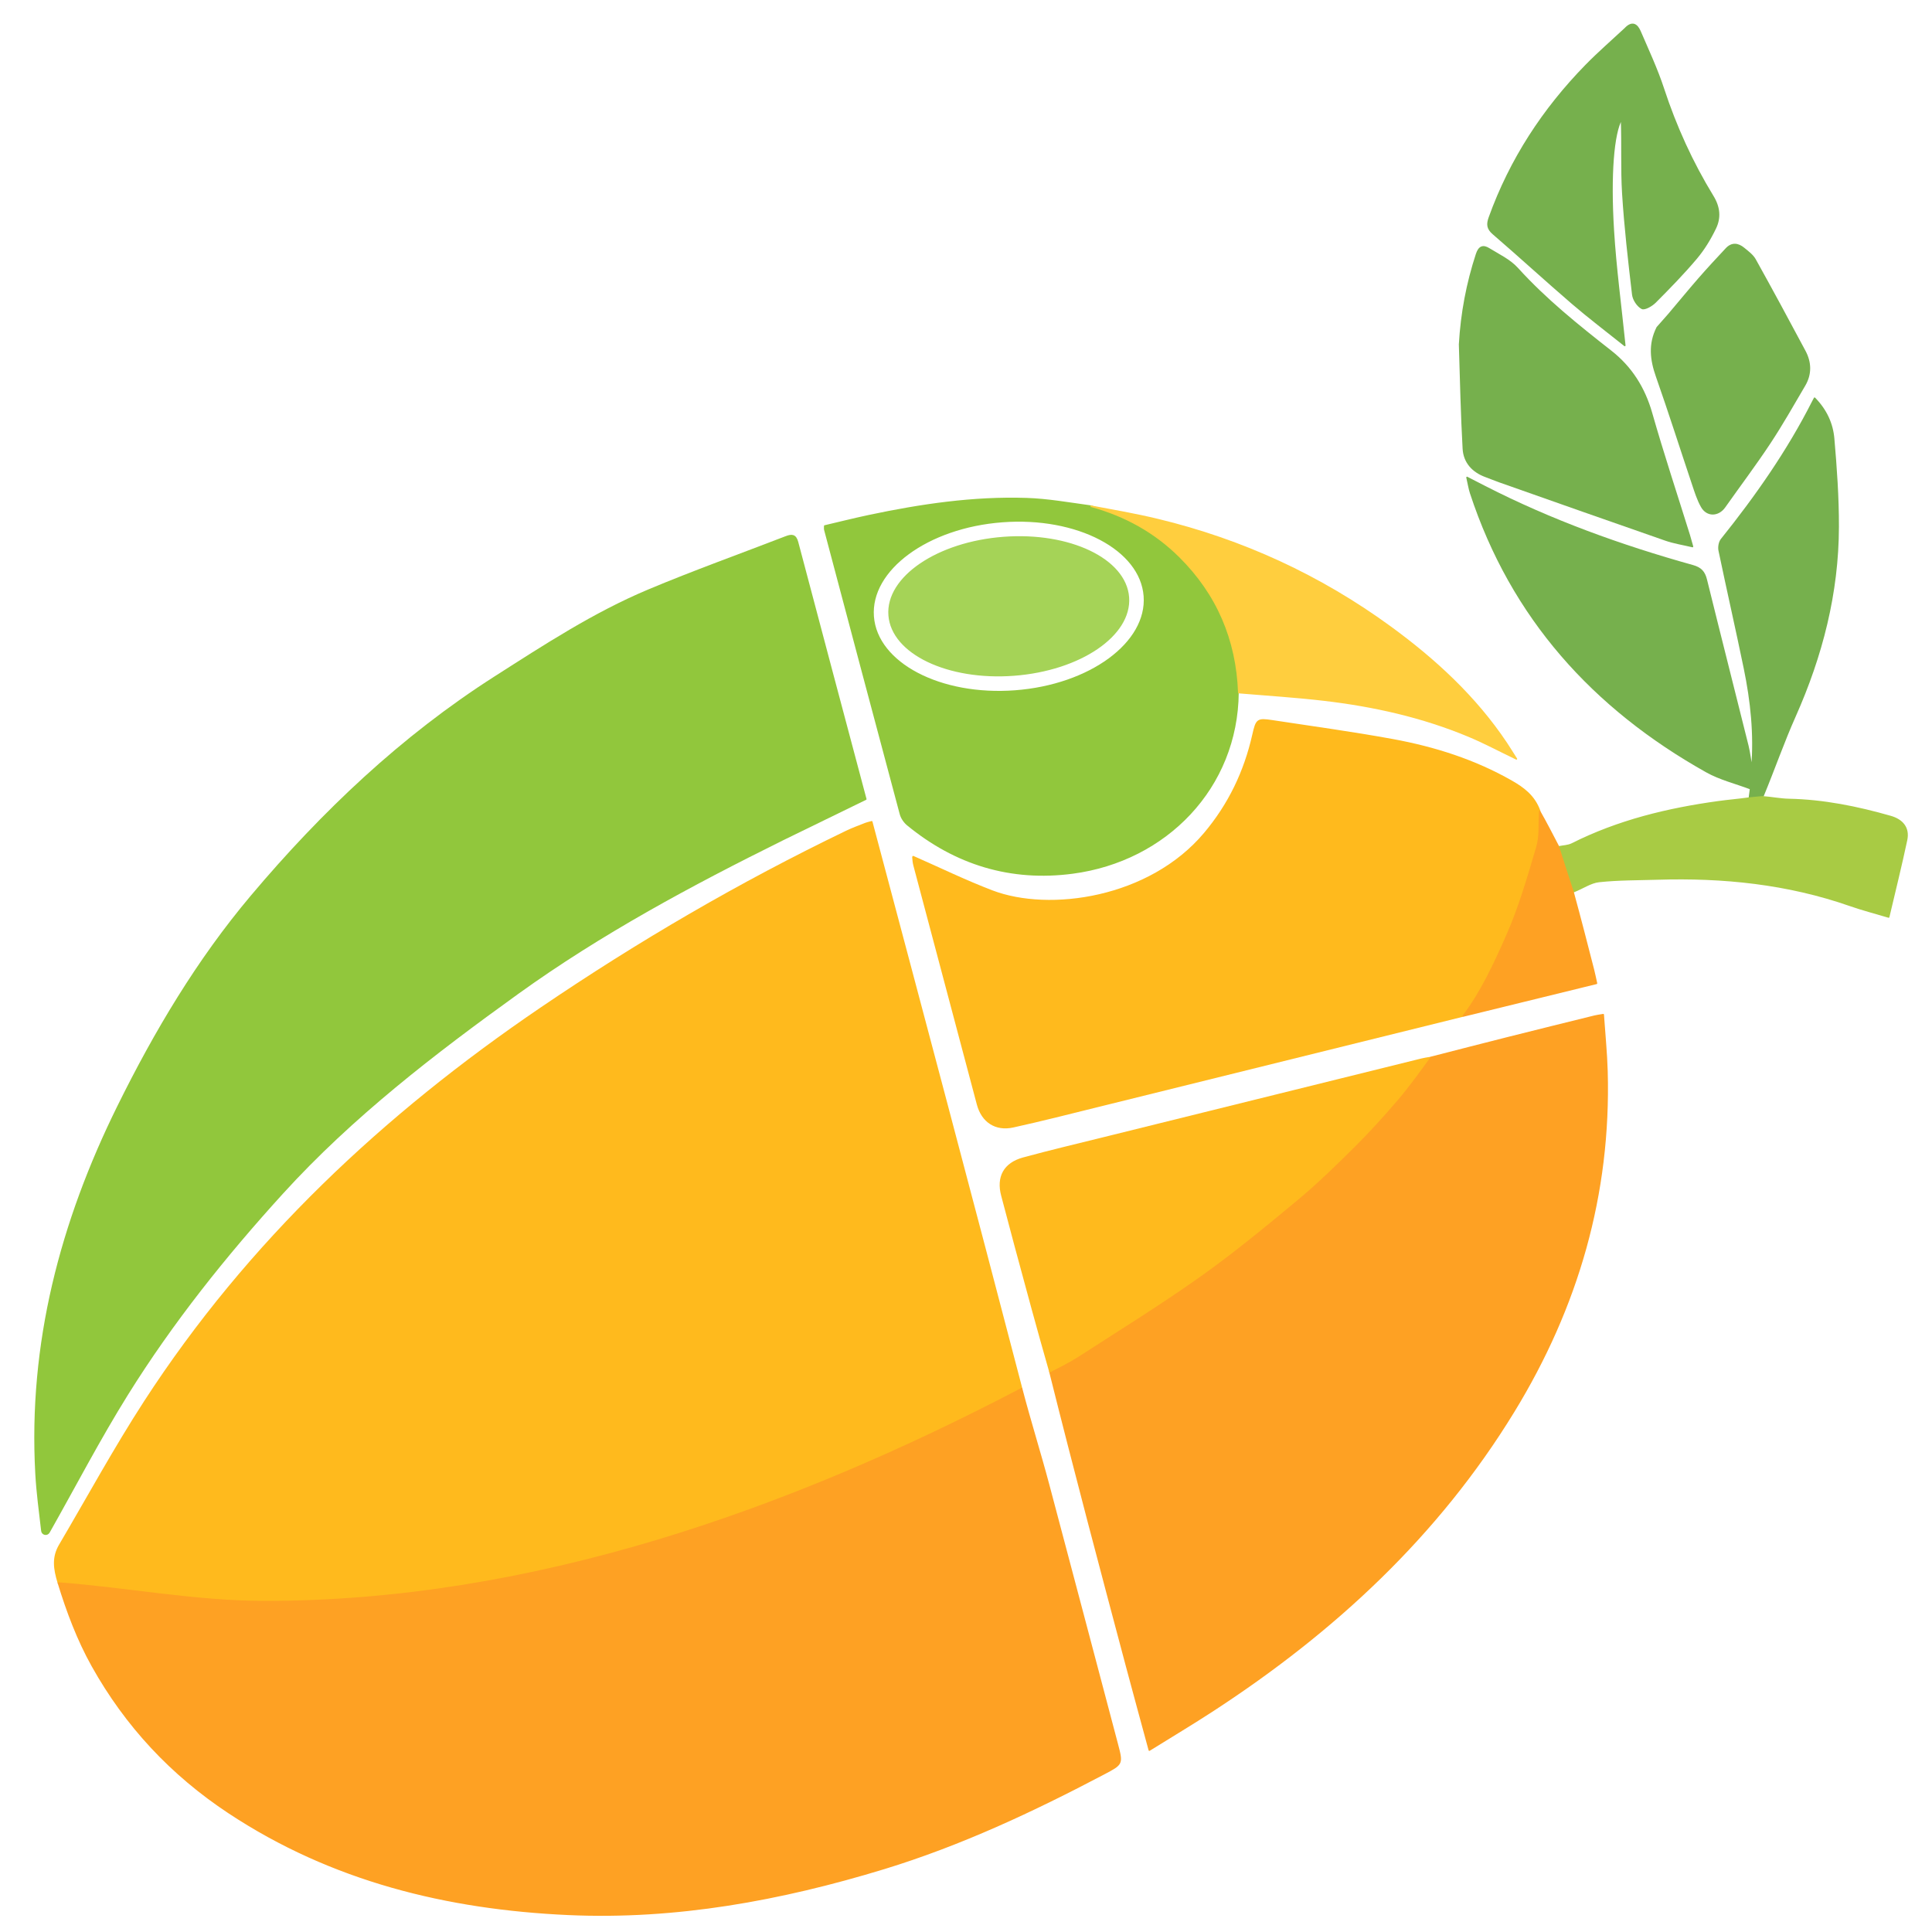
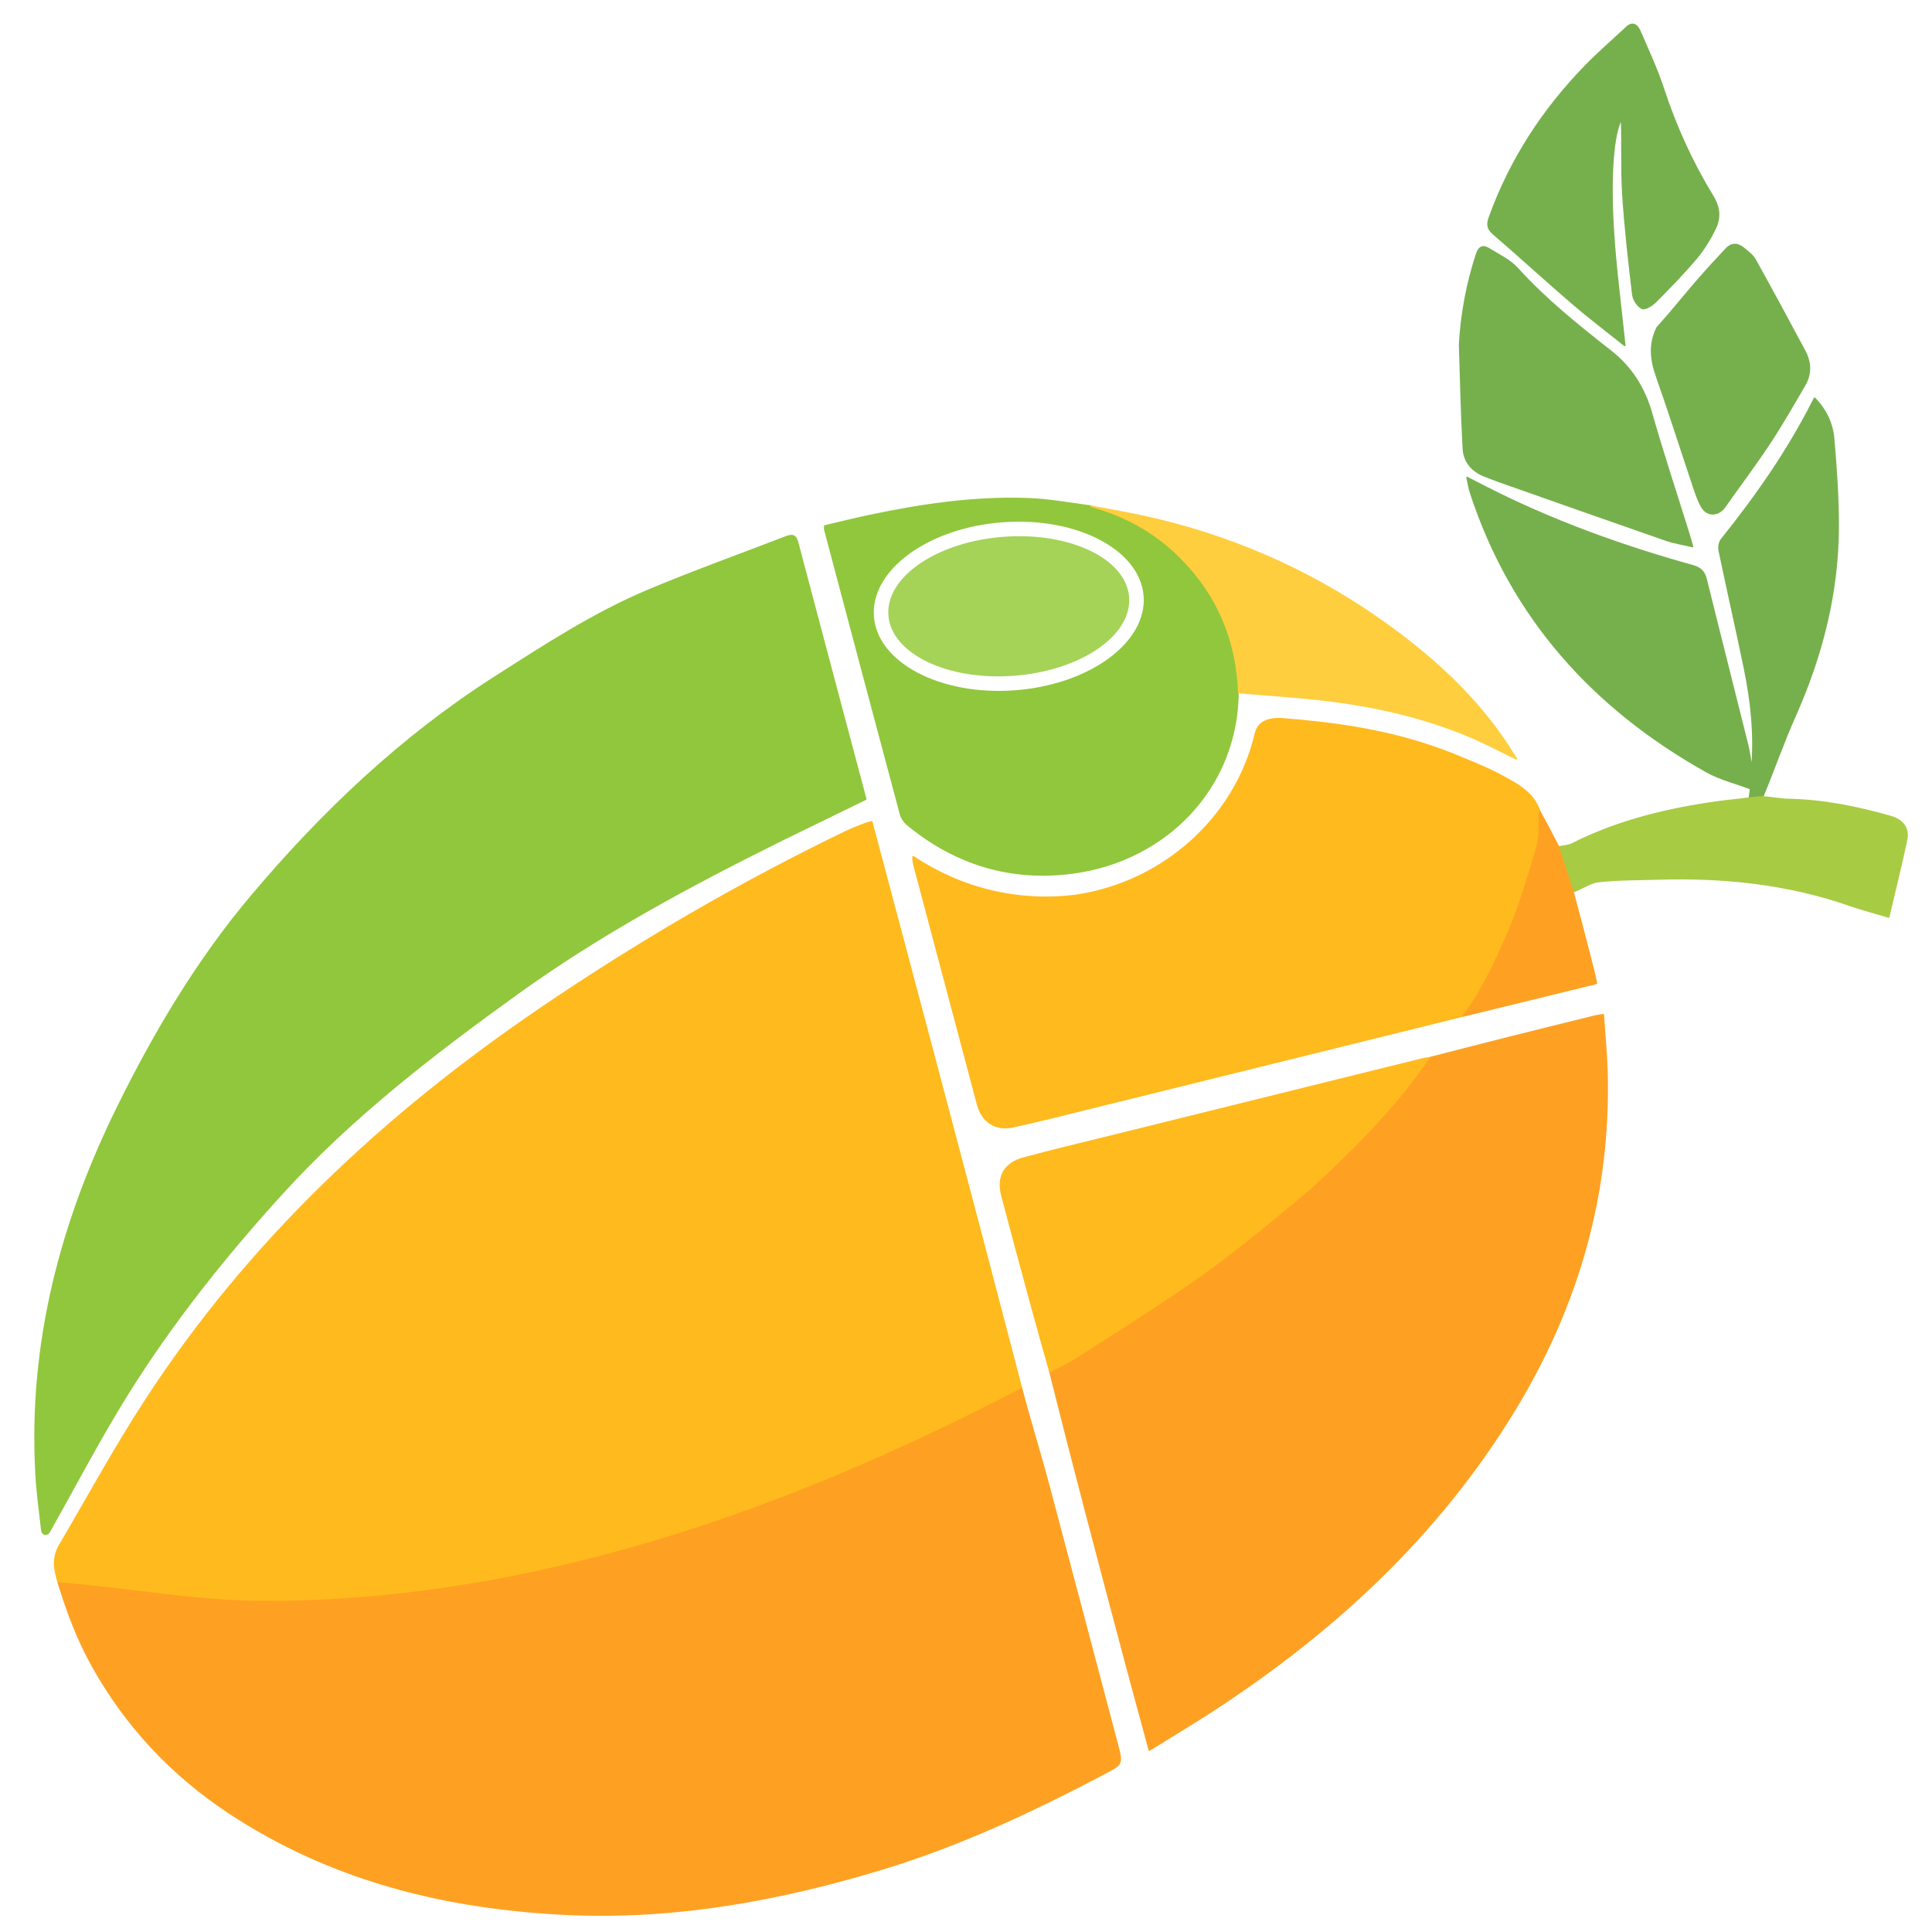
<svg xmlns="http://www.w3.org/2000/svg" width="1024" height="1024" viewBox="0 0 1024 1024">
  <g stroke-linejoin="round" stroke-width=".8">
    <path fill="#FFBA1D" stroke="#FFBA1D" d="M30.96 839.04c-2.34-7.65-3.15-13.63.73-20.2 14.94-25.38 29.04-51.31 45.04-75.99 54.87-84.62 127.03-152.11 209.99-208.49 51.7-35.14 105.6-66.57 161.95-93.72 3.29-1.58 6.75-2.81 10.15-4.17.76-.3 1.58-.46 3.21-.91 26.62 99.97 53.2 199.82 79.45 300.48-123.55 64.69-259.86 112.87-400.86 112.87-37.03 0-72.93-7.09-109.66-9.87z" />
    <path fill="#FEA123" stroke="#FEA123" d="M30.96 839.04c36.73 2.78 72.63 9.87 109.66 9.87 141 0 277.31-48.18 400.86-112.87 4.44 17.03 9.74 33.79 14.25 50.76 12.18 45.8 24.27 91.64 36.4 137.46 2.84 10.73 2.81 10.67-7.06 15.87-37.57 19.79-75.9 37.77-116.66 50.22-54.51 16.63-110.15 26.85-167.16 24.28-64.17-2.89-125.33-17.78-179.92-53.87-30.46-20.14-54.57-45.9-72.41-77.82-7.69-13.77-13.27-28.6-17.96-43.9z" />
    <path fill="#91C73C" stroke="#91C73C" d="M414.98 444.97c-48.86 24.2-96.53 49.82-140.55 81.51-44.37 31.94-87.78 65.31-124.72 105.89-30.28 33.27-58.41 68.49-82.25 106.74-14.69 23.56-27.53 48.29-41.2 72.48-.12.2-.23.41-.35.61a2 2 0 0 1-3.7-.81c-1.16-10.1-2.56-20.19-3.11-30.32-3.79-68.9 13.13-133.21 43.41-194.56 19.6-39.73 42.27-77.77 70.73-111.54 37.54-44.56 79.64-84.55 129.19-116.18 26.27-16.77 52.35-33.82 81.14-45.92 24.04-10.1 48.63-18.89 72.96-28.3 3.12-1.21 5.13-1.16 6.17 2.77 11.96 45.32 24.05 90.61 36.18 136.22-14.61 7.13-29.08 14.19-43.9 21.41z" />
    <path fill="#FEA123" stroke="#FEA123" d="M757.9 560.58c13.79-3.53 27.58-7.1 41.39-10.58 15.28-3.85 30.58-7.62 45.87-11.4 1.25-.31 2.55-.46 4.58-.81.7 10.28 1.71 20.16 1.99 30.06 1.82 65.1-15.57 124.92-49.44 180.31-40.2 65.74-95.16 116.55-159.17 158.28-10.98 7.16-22.24 13.88-33.95 21.17-4.18-15.43-8.17-29.97-12.05-44.54-13.69-51.42-27.35-102.85-40.66-156.11 5.27-2.77 10.37-5.23 15.09-8.28 21.56-13.95 43.45-27.46 64.39-42.32 17.78-12.62 34.68-26.56 51.47-40.51 10.57-8.78 20.46-18.44 30.23-28.14 7.99-7.94 15.57-16.33 22.9-24.89 6.11-7.14 11.59-14.8 17.36-22.24z" />
-     <path fill="#FFBA1D" stroke="#FFBA1D" d="M483.98 454.04c13.95 6.12 27.69 12.83 41.91 18.26 30.35 11.58 83.39 4.08 112.54-30.54 13.01-15.45 21.27-32.77 25.68-52.22 1.86-8.22 2.31-8.68 10.19-7.48 21.36 3.25 42.79 6.17 64.03 10.07 22 4.05 43.23 10.77 62.81 21.95 6.29 3.59 12.04 7.78 14.89 15.7-.39 6.95.3 13.38-1.4 19.12-4.68 15.87-9.28 31.92-15.95 47-6.55 14.8-13.55 30.04-23.56 42.67-64.36 15.93-128.71 31.87-193.08 47.77-15 3.71-29.97 7.54-45.06 10.86-9.34 2.05-16.42-2.74-18.84-11.86-11.24-42.23-22.45-84.46-33.65-126.69-.34-1.28-.5-2.61-.61-4.29.14-.37.1-.32.1-.32z" />
+     <path fill="#FFBA1D" stroke="#FFBA1D" d="M483.98 454.04c25.33 16.93 55.31 24.38 86.06 20.56c46.37 -6.72 84.90 -41.10 95.36 -85.79c1.63 -6.96 8.02 -8.36 15.14 -7.76c6.67 0.55 13.26 1.16 19.80 1.93c25.74 2.99 49.89 8.35 73.47 18.24c11.70 4.91 16.32 6.57 27.33 12.86c6.29 3.59 12.04 7.78 14.89 15.7-.39 6.95.3 13.38-1.4 19.12-4.68 15.87-9.28 31.92-15.95 47-6.55 14.8-13.55 30.04-23.56 42.67-64.36 15.93-128.71 31.87-193.08 47.77-15 3.71-29.97 7.54-45.06 10.86-9.34 2.05-16.42-2.74-18.84-11.86-11.24-42.23-22.45-84.46-33.65-126.69-.34-1.28-.5-2.61-.61-4.29.14-.37.1-.32.1-.32z" />
    <path fill="#91C73C" stroke="#91C73C" d="M656.16 367.1c-.43 50.28-38.05 89.08-87.69 95.6-32.68 4.3-61.97-4.62-87.47-25.57-1.67-1.38-3.16-3.56-3.72-5.63-13.46-50.27-26.79-100.57-40.14-150.87-.08-.3-.01-.65-.01-1.85 7.63-1.78 15.45-3.76 23.33-5.43 27.58-5.84 55.41-9.97 83.68-9.05 11.09.36 22.12 2.33 33.82 3.93 18.5 5.06 34.21 13.81 47.28 26.76 19.96 19.78 30.32 43.91 30.92 72.11M462.8 326.77c1.87 24.8 35.56 42.48 75.25 39.49 39.7-3 70.36-25.53 68.49-50.34-1.87-24.8-35.57-42.48-75.26-39.49-39.69 3-70.35 25.53-68.48 50.34z" />
    <path fill="#76B04D" stroke="#76B04D" d="M927.23 422.82c.23-1.79.46-3.59.62-4.81-8.07-3.05-16.29-5.04-23.38-9.02-59.97-33.65-103.3-81.55-124.99-147.66-.75-2.31-1.12-4.74-1.93-8.27 3.82 1.95 6.56 3.37 9.31 4.78 35.23 18.05 72.27 31.4 110.31 42.02 4.34 1.2 6.18 3.27 7.2 7.44 7.24 29.36 14.72 58.67 22.02 88.03.95 3.82 1.29 7.79 2.17 11.67 1.49-17.81-.37-35.39-3.95-52.78-4.3-20.85-9.04-41.6-13.39-62.44-.38-1.82.07-4.45 1.19-5.86 18.38-22.92 35.16-46.88 48.46-73.16.22-.43.45-.85.9-1.7 6.19 6.34 9.4 13.56 10.08 21.33 1.35 15.56 2.46 31.21 2.42 46.83-.08 35.14-8.66 68.44-22.93 100.49-6.09 13.66-11 27.84-16.98 42.3-2.73.61-4.93.71-7.13.81z" />
    <path fill="#FFBA1D" stroke="#FFBA1D" d="M757.48 560.64c-5.35 7.38-10.83 15.04-16.94 22.18-7.33 8.56-14.91 16.95-22.9 24.89-9.77 9.7-19.66 19.36-30.23 28.14-16.79 13.95-33.69 27.89-51.47 40.51-20.94 14.86-42.83 28.37-64.39 42.32-4.72 3.05-9.82 5.51-15.09 8.28-6.37-22.24-12.4-44.52-18.4-66.81-2.37-8.83-4.69-17.66-7.03-26.5-2.6-9.82 1.24-17.03 11.3-19.78 14.09-3.84 28.32-7.21 42.51-10.72 56.26-13.95 112.53-27.87 168.8-41.79 1.13-.28 2.29-.45 3.84-.72z" />
    <path fill="#76B04D" stroke="#76B04D" d="M773.62 182.56c.95-16.66 3.96-32.43 9.01-47.86 1.32-4.01 3.4-4.77 6.51-2.85 5.2 3.2 11.09 5.97 15.08 10.37 14.95 16.51 32.18 30.3 49.61 43.97 10.75 8.43 17.69 19.4 21.5 32.78 6.19 21.72 13.32 43.19 20.04 64.77.49 1.58.9 3.18 1.69 5.94-5.21-1.24-9.88-1.95-14.27-3.48-29.34-10.19-58.62-20.55-87.92-30.87-2.5-.88-4.96-1.92-7.45-2.83-6.9-2.53-11.4-7.47-11.81-14.69-1.02-18.25-1.41-36.53-1.99-55.25zm87.73-167.37c3.72-3.98 6.29-2.24 7.86 1.39 4.33 10.06 9.01 20.05 12.41 30.43 6.57 20.04 15.23 39.06 26.19 56.99 3.56 5.8 4.04 11.39 1.35 16.97-2.7 5.62-6.04 11.13-10.05 15.89-6.85 8.13-14.31 15.76-21.82 23.3-1.8 1.81-5.6 4-7.04 3.25-2.31-1.2-4.52-4.58-4.84-7.26-2.1-17.84-4.16-35.71-5.28-53.62-.81-13.1-.16-26.28-.69-39.42-4.31 7.32-6.19 29.43-4.34 59.18 1.22 19.81 3.89 39.53 6.07 60.82-9.98-7.98-19.1-14.87-27.75-22.31-14.14-12.15-27.88-24.78-42.01-36.95-3.15-2.7-3.26-5.04-1.99-8.58 11.07-30.74 28.5-57.43 51.27-80.7 6.51-6.65 13.57-12.77 20.66-19.38z" />
    <path fill="#FFCE3E" stroke="#FFCE3E" d="M656.59 367.1c-1.03-28.2-11.39-52.33-31.35-72.11-13.07-12.95-28.78-21.7-46.89-26.67 11.62 2.17 23.56 4.25 35.31 7.08 44.87 10.8 86.17 29.86 123.32 56.99 23.53 17.18 45.07 36.97 61.48 61.57 1.6 2.4 3.11 4.87 5.27 8.27-9.23-4.44-17.1-8.66-25.3-12.08-24.57-10.26-50.35-16.01-76.7-19.09-14.86-1.74-29.81-2.67-45.14-3.96z" />
    <path fill="#A8CB44" stroke="#A8CB44" d="M926.93 423.03c2.5-.31 4.7-.41 7.23-.69 4.87.36 9.41 1.3 13.96 1.4 18.44.38 36.29 4.01 53.93 9.05 6.42 1.84 9.8 6.12 8.45 12.46-2.85 13.46-6.19 26.82-9.47 40.79-7.24-2.17-13.94-3.89-20.45-6.17-33.13-11.58-67.35-15.07-102.19-13.98-10.3.32-20.66.21-30.87 1.31-4.47.48-8.66 3.52-13.51 5.39-2.99-7.91-5.44-15.81-7.89-23.71 2.37-.5 4.99-.52 7.08-1.57 24.49-12.32 50.68-18.65 77.62-22.35 5.25-.73 10.54-1.15 16.11-1.93z" />
    <path fill="#76B04D" stroke="#76B04D" d="M878.38 173.57c2.19-2.53 4.22-4.71 6.15-6.97 5.37-6.32 10.62-12.76 16.07-19.01 4.69-5.37 9.54-10.59 14.41-15.79 2.95-3.14 6.23-2.67 9.26-.15 2.16 1.78 4.64 3.57 5.95 5.93 8.96 16.09 17.7 32.3 26.38 48.55 3.19 5.96 3.35 12.17-.12 18.09-6.04 10.29-11.93 20.71-18.51 30.66-7.61 11.5-15.93 22.53-23.88 33.81-3.36 4.76-9.3 4.96-12.18-.14-2.1-3.7-3.39-7.9-4.76-11.98-6.39-19.03-12.46-38.17-19.12-57.11-3.07-8.73-4.1-17.07.35-25.89z" />
    <path fill="#FEA123" stroke="#FEA123" d="M825.94 448.58c2.63 8.2 5.08 16.1 7.81 24.23 3.79 13.87 7.3 27.5 10.79 41.15.54 2.08.95 4.2 1.63 7.23-23.45 5.76-46.83 11.51-70.63 17.32 9.59-12.57 16.59-27.81 23.14-42.61 6.67-15.08 11.27-31.13 15.95-47 1.7-5.74 1.01-12.17 1.45-18.79 3.25 5.73 6.47 11.95 9.86 18.47z" />
    <path fill="#A5D357" stroke="#A5D357" d="M471.27 326.13c-1.52-20.13 25.64-38.58 60.65-41.22s64.62 11.53 66.14 31.65c1.52 20.13-25.63 38.58-60.65 41.22-35.01 2.64-64.62-11.53-66.14-31.65z" />
  </g>
</svg>
